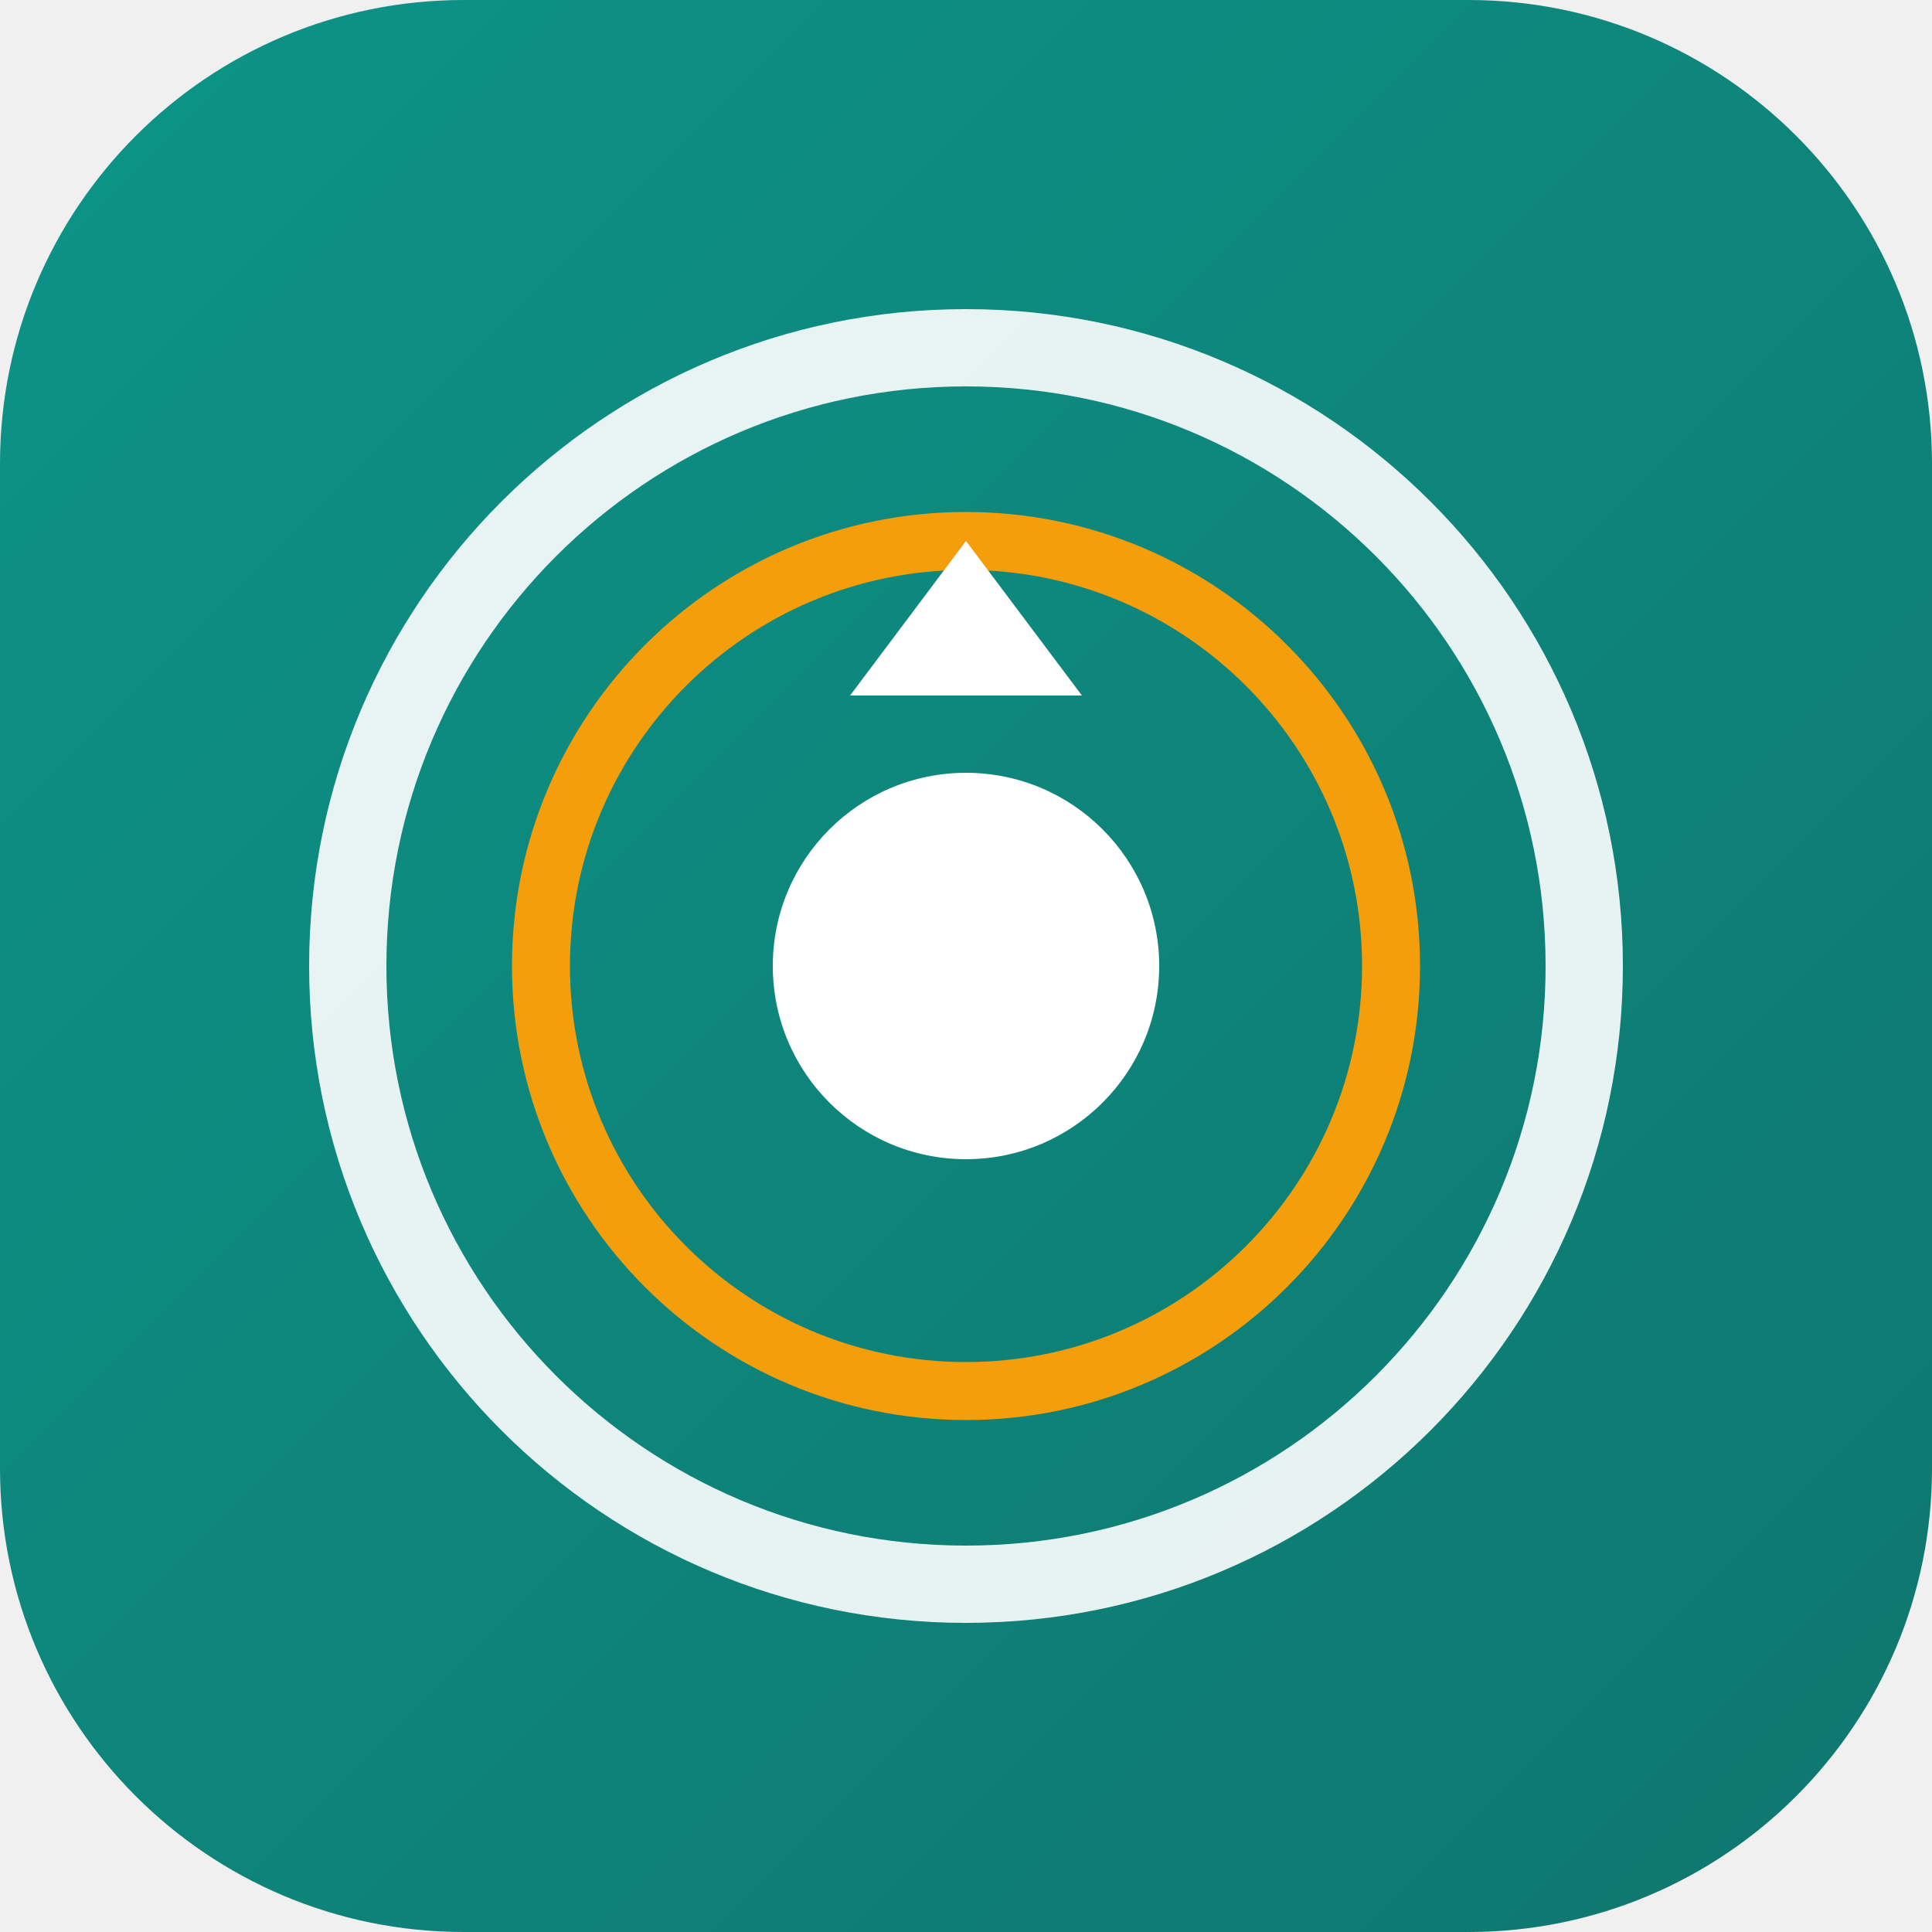
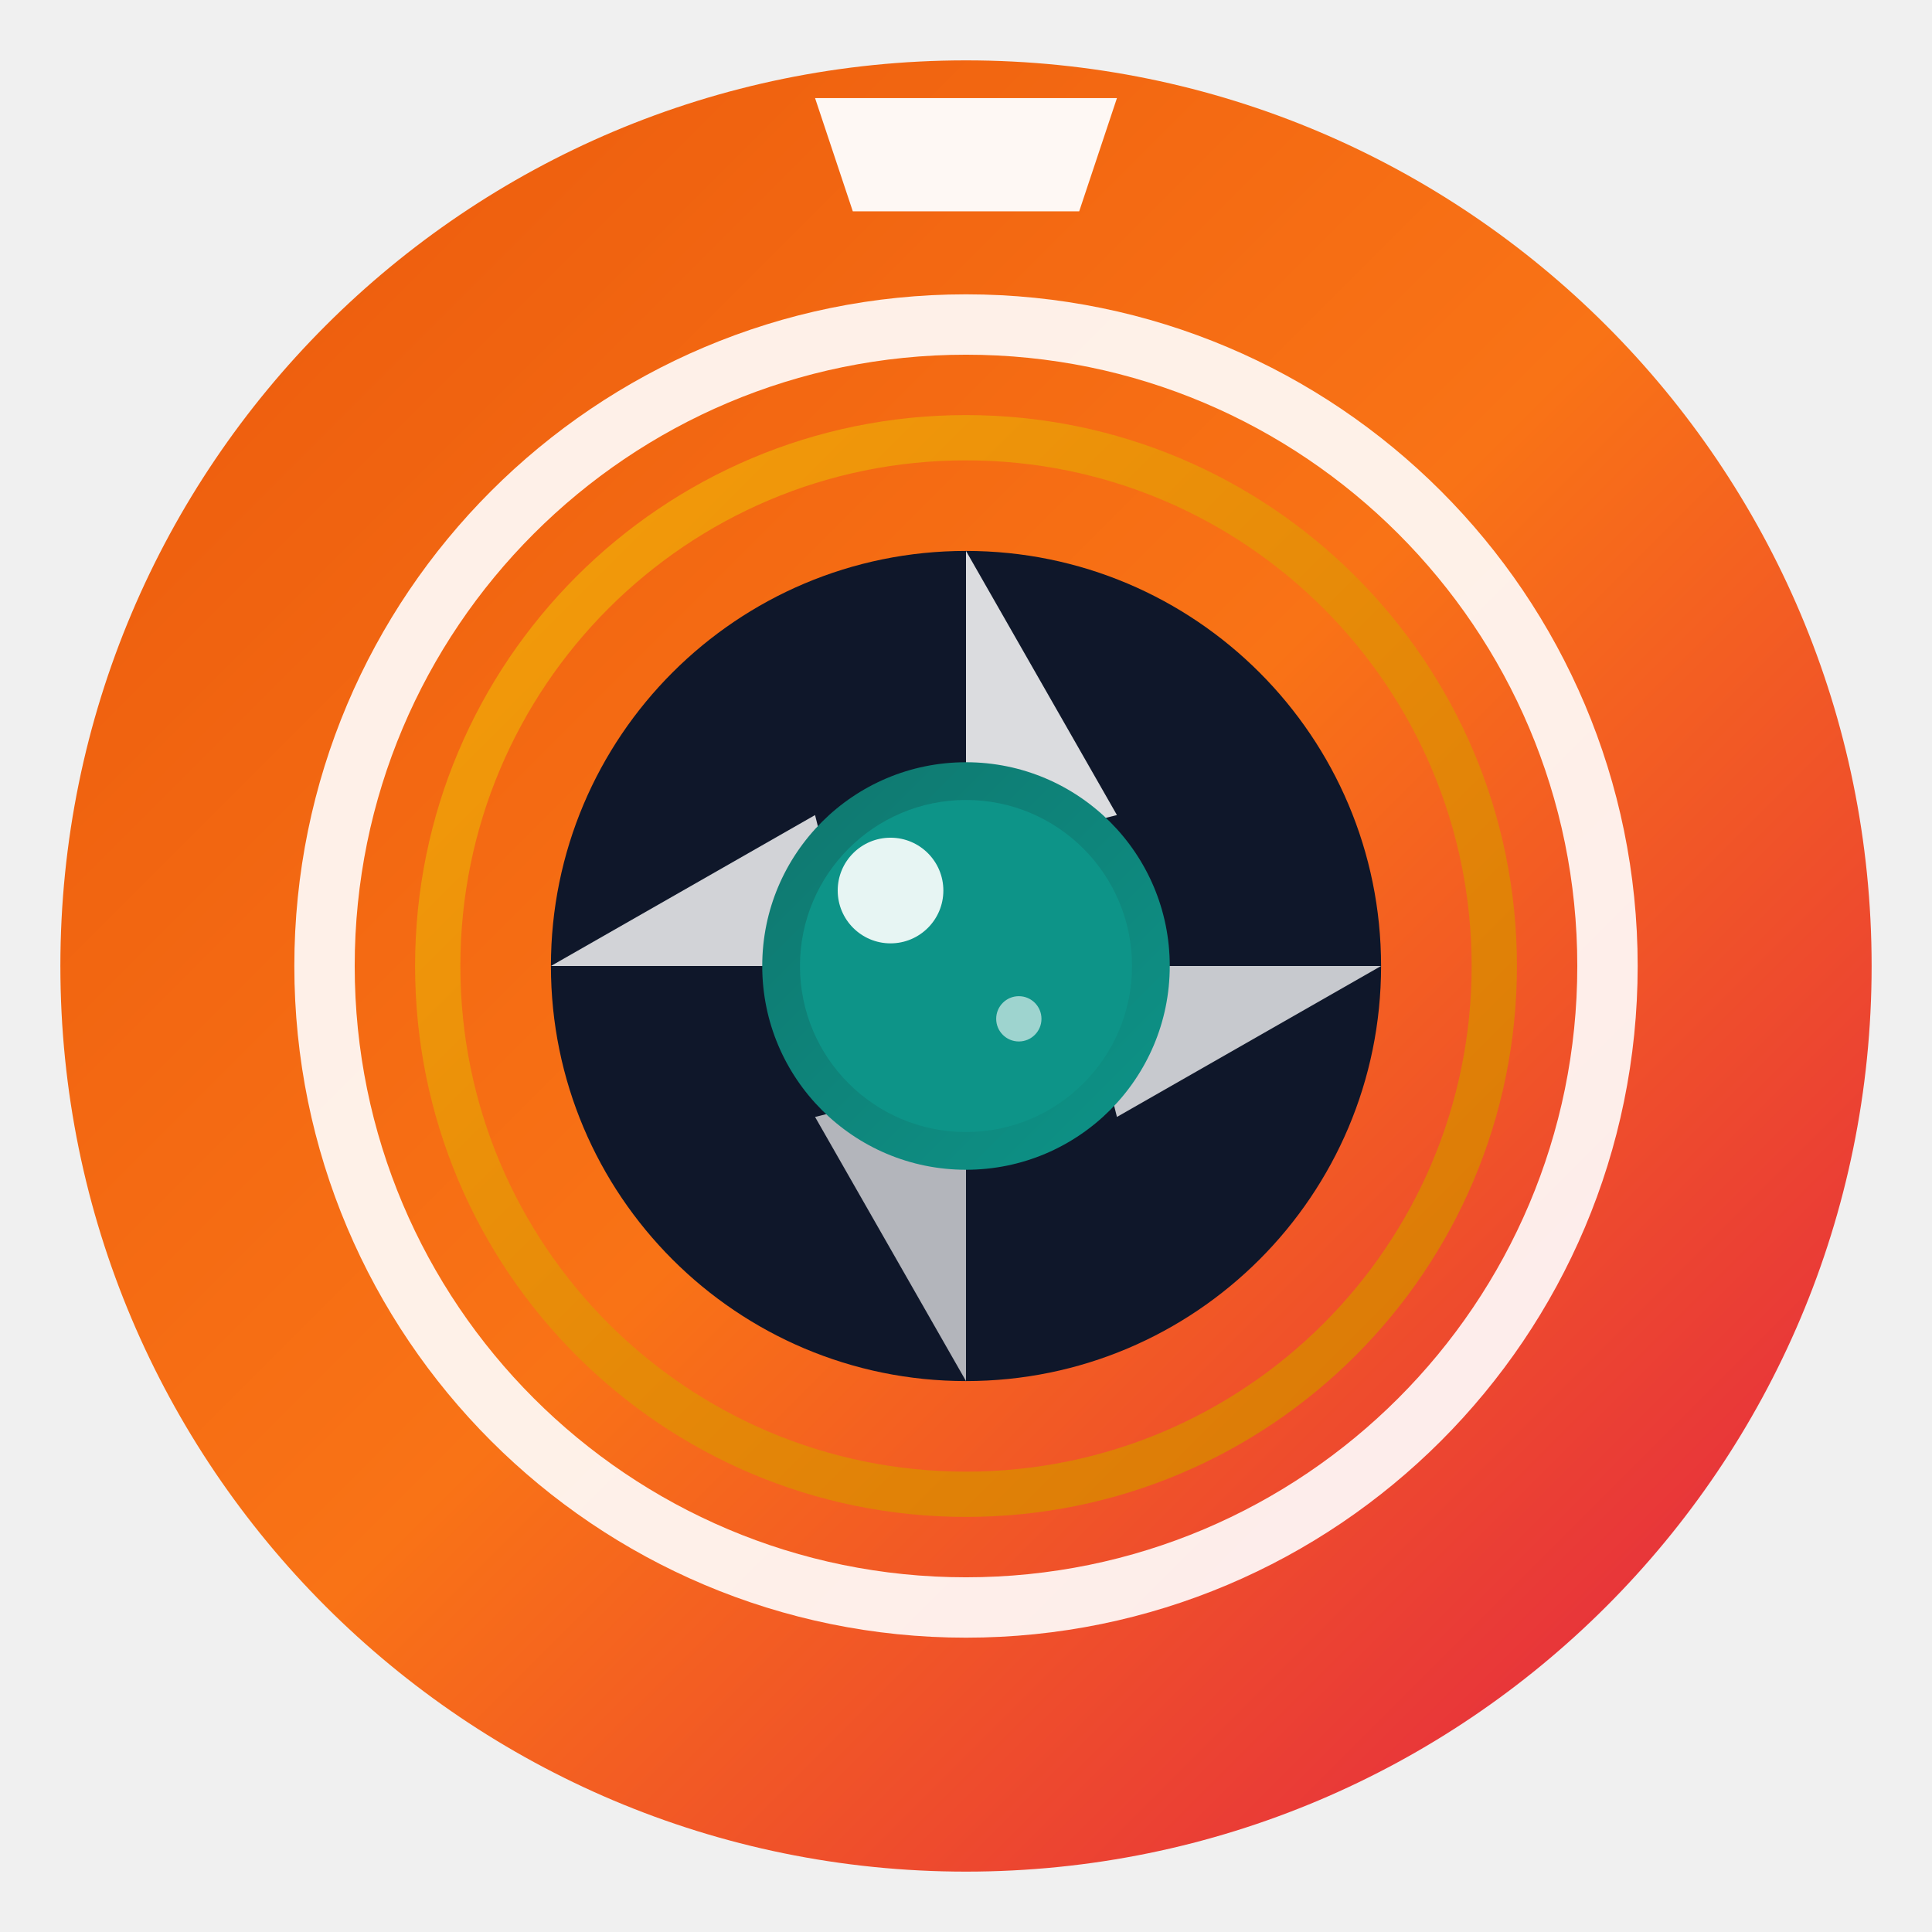
- <svg xmlns="http://www.w3.org/2000/svg" viewBox="0 0 100 100" width="100" height="100">
+ <svg xmlns="http://www.w3.org/2000/svg" viewBox="0 0 512 512" width="100%" height="100%">
  <defs>
-     <linearGradient id="fav-grad" x1="0%" y1="0%" x2="100%" y2="100%">
-       <stop offset="0%" stop-color="#0D9488" />
-       <stop offset="100%" stop-color="#0F766E" />
+     <linearGradient id="cameraGradient" x1="0%" y1="0%" x2="100%" y2="100%">
+       <stop offset="0%" stop-color="#EA580C" />
+       <stop offset="50%" stop-color="#F97316" />
+       <stop offset="100%" stop-color="#E11D48" />
+     </linearGradient>
+     <linearGradient id="goldGradient" x1="0%" y1="0%" x2="100%" y2="100%">
+       <stop offset="0%" stop-color="#F59E0B" />
+       <stop offset="100%" stop-color="#D97706" />
+     </linearGradient>
+     <linearGradient id="tealGradient" x1="0%" y1="0%" x2="100%" y2="100%">
+       <stop offset="0%" stop-color="#0F766E" />
+       <stop offset="100%" stop-color="#0D9488" />
    </linearGradient>
  </defs>
-   <rect width="100" height="100" rx="24" fill="url(#fav-grad)" />
-   <circle cx="50" cy="50" r="32" fill="none" stroke="#FFFFFF" stroke-width="4" stroke-opacity="0.9" />
-   <circle cx="50" cy="50" r="22" fill="none" stroke="#F59E0B" stroke-width="3" />
-   <path d="M50 28 L56 36 L44 36 Z" fill="#FFFFFF" />
-   <circle cx="50" cy="50" r="10" fill="#FFFFFF" />
+   <circle cx="256" cy="256" r="240" fill="url(#cameraGradient)" />
+   <circle cx="256" cy="256" r="170" fill="none" stroke="#FFFFFF" stroke-width="16" stroke-opacity="0.9" />
+   <circle cx="256" cy="256" r="140" fill="none" stroke="url(#goldGradient)" stroke-width="12" />
+   <circle cx="256" cy="256" r="110" fill="#0F172A" />
+   <g fill="#FFFFFF" opacity="0.85">
+     <path d="M256 146 L296 216 L256 226 Z" />
+     <path d="M366 256 L296 296 L286 256 Z" opacity="0.9" />
+     <path d="M256 366 L216 296 L256 286 Z" opacity="0.8" />
+     <path d="M146 256 L216 216 L226 256 Z" opacity="0.95" />
+   </g>
+   <circle cx="256" cy="256" r="54" fill="url(#tealGradient)" />
+   <circle cx="256" cy="256" r="44" fill="#0D9488" />
+   <circle cx="236" cy="236" r="14" fill="#FFFFFF" opacity="0.9" />
+   <circle cx="270" cy="270" r="6" fill="#FFFFFF" opacity="0.6" />
+   <path d="M216 26 L296 26 L286 56 L226 56 Z" fill="#FFFFFF" opacity="0.95" />
</svg>
